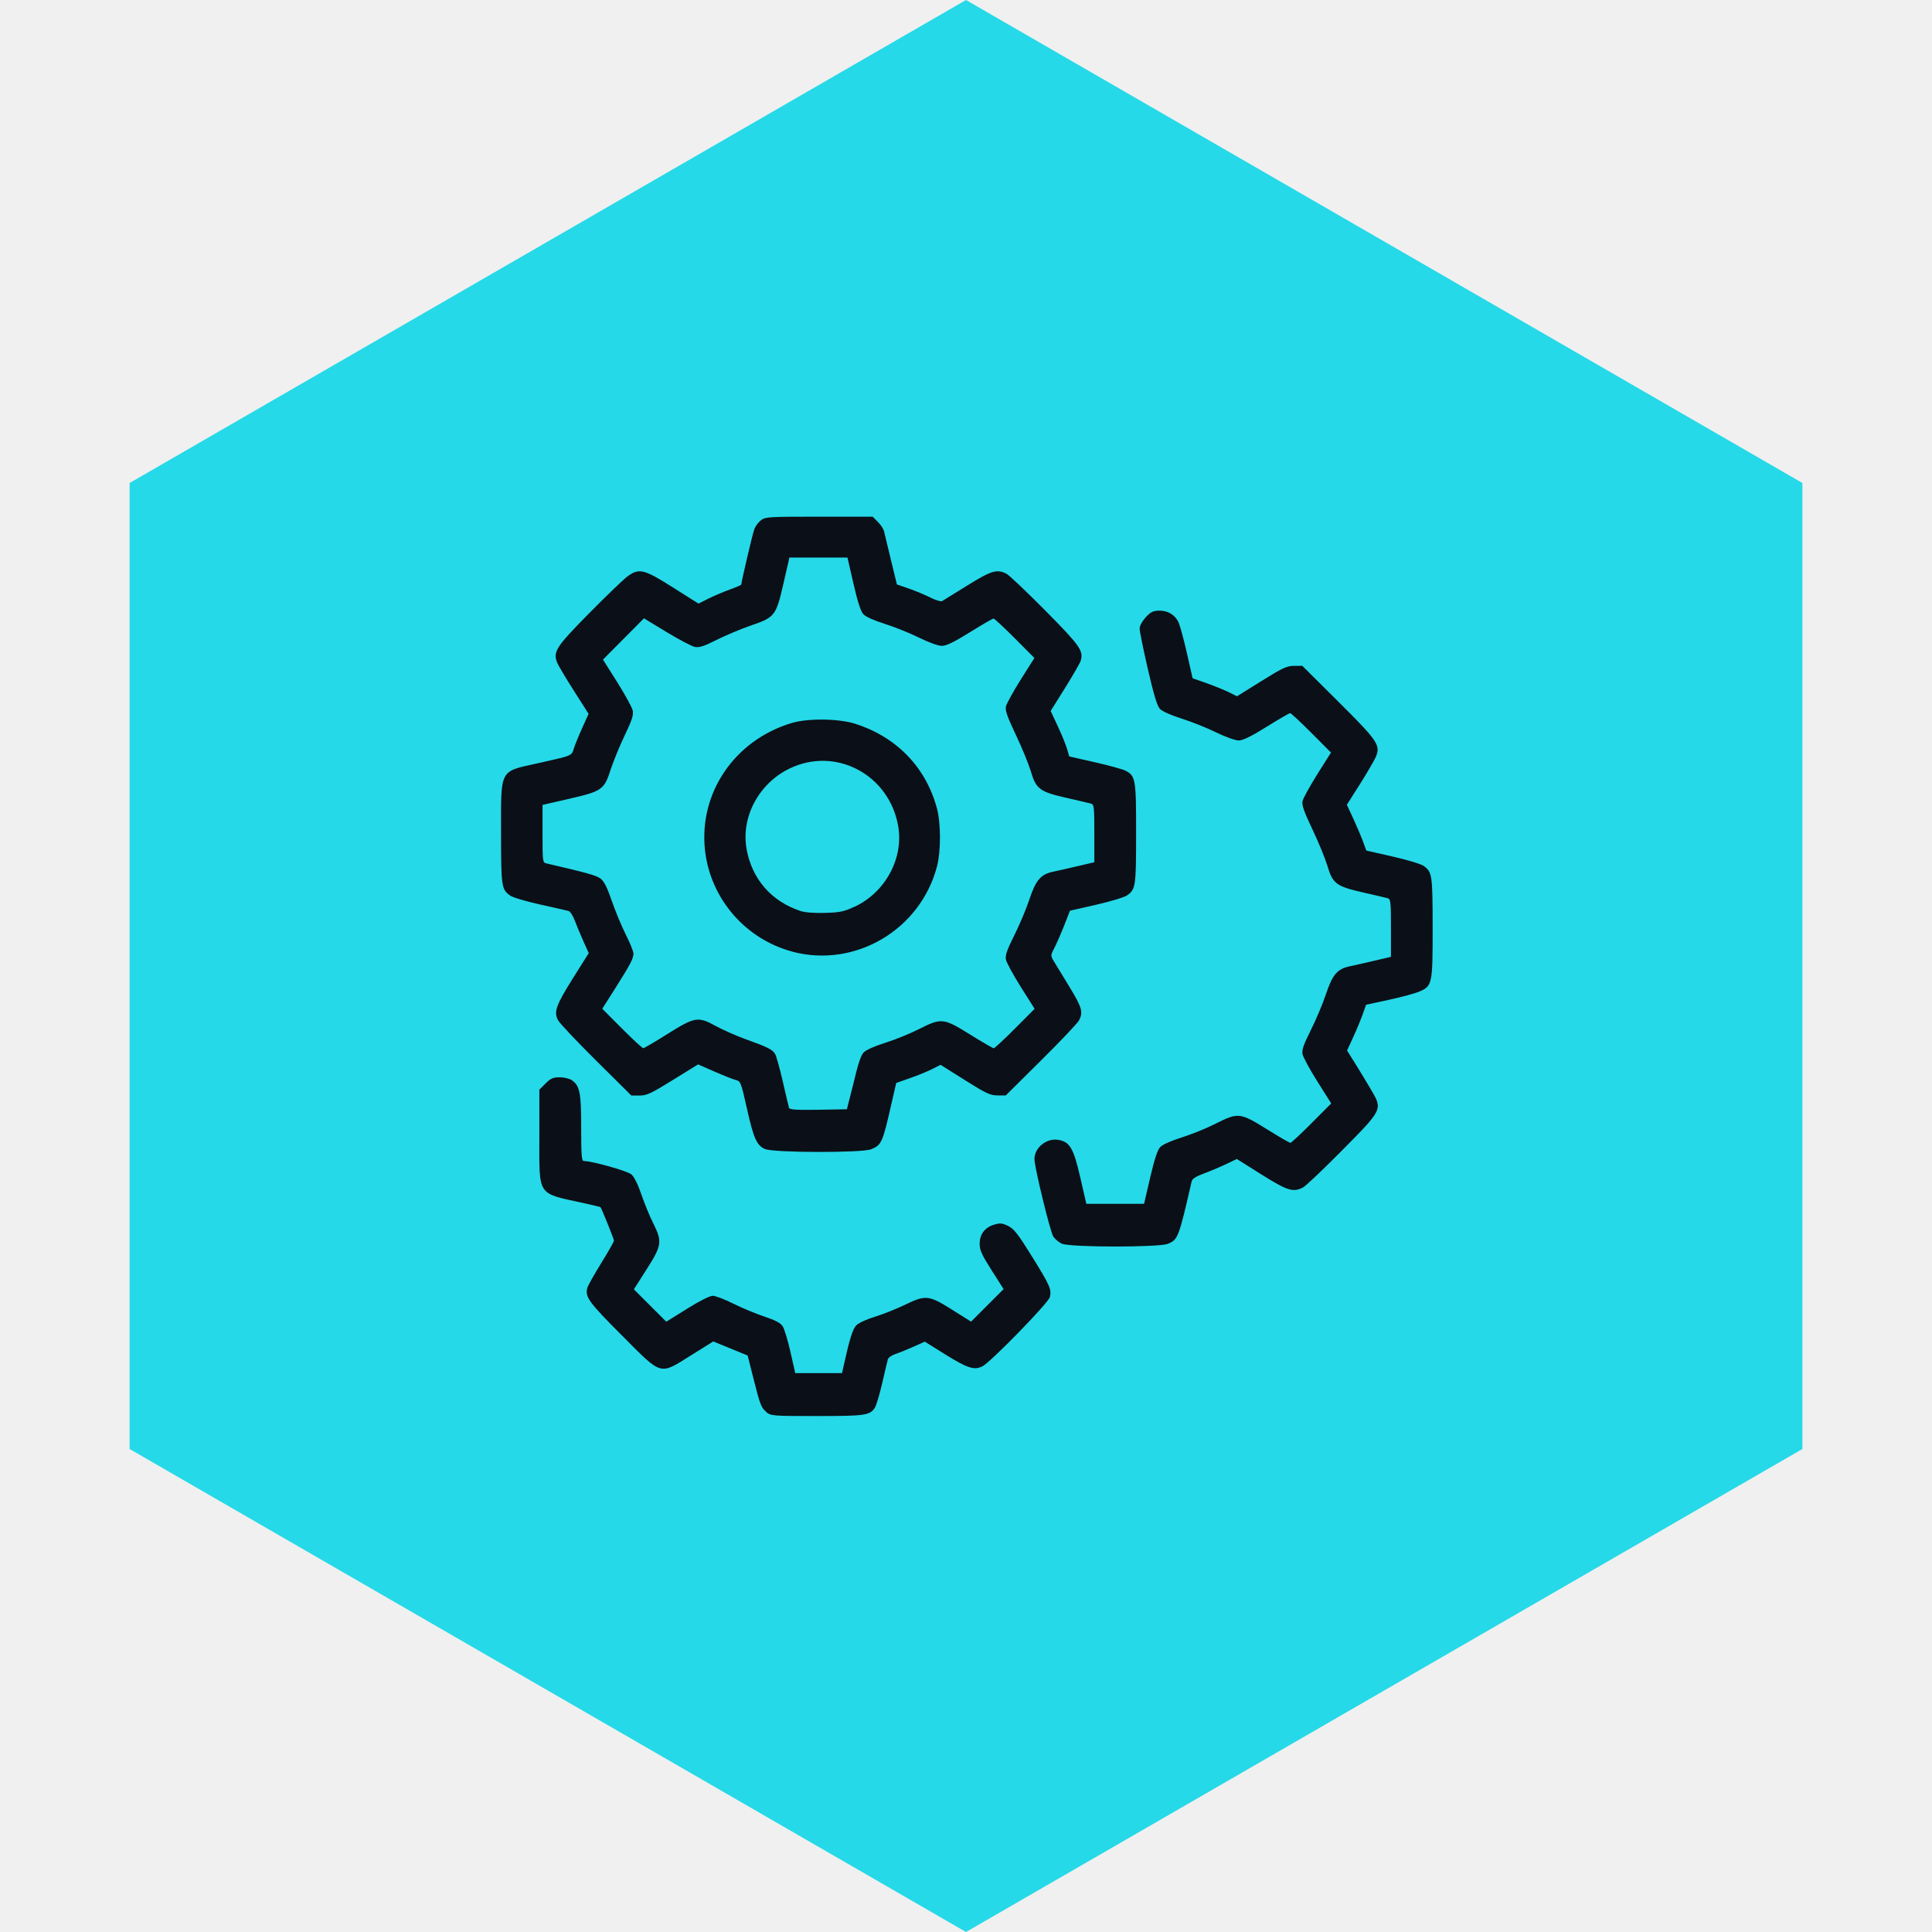
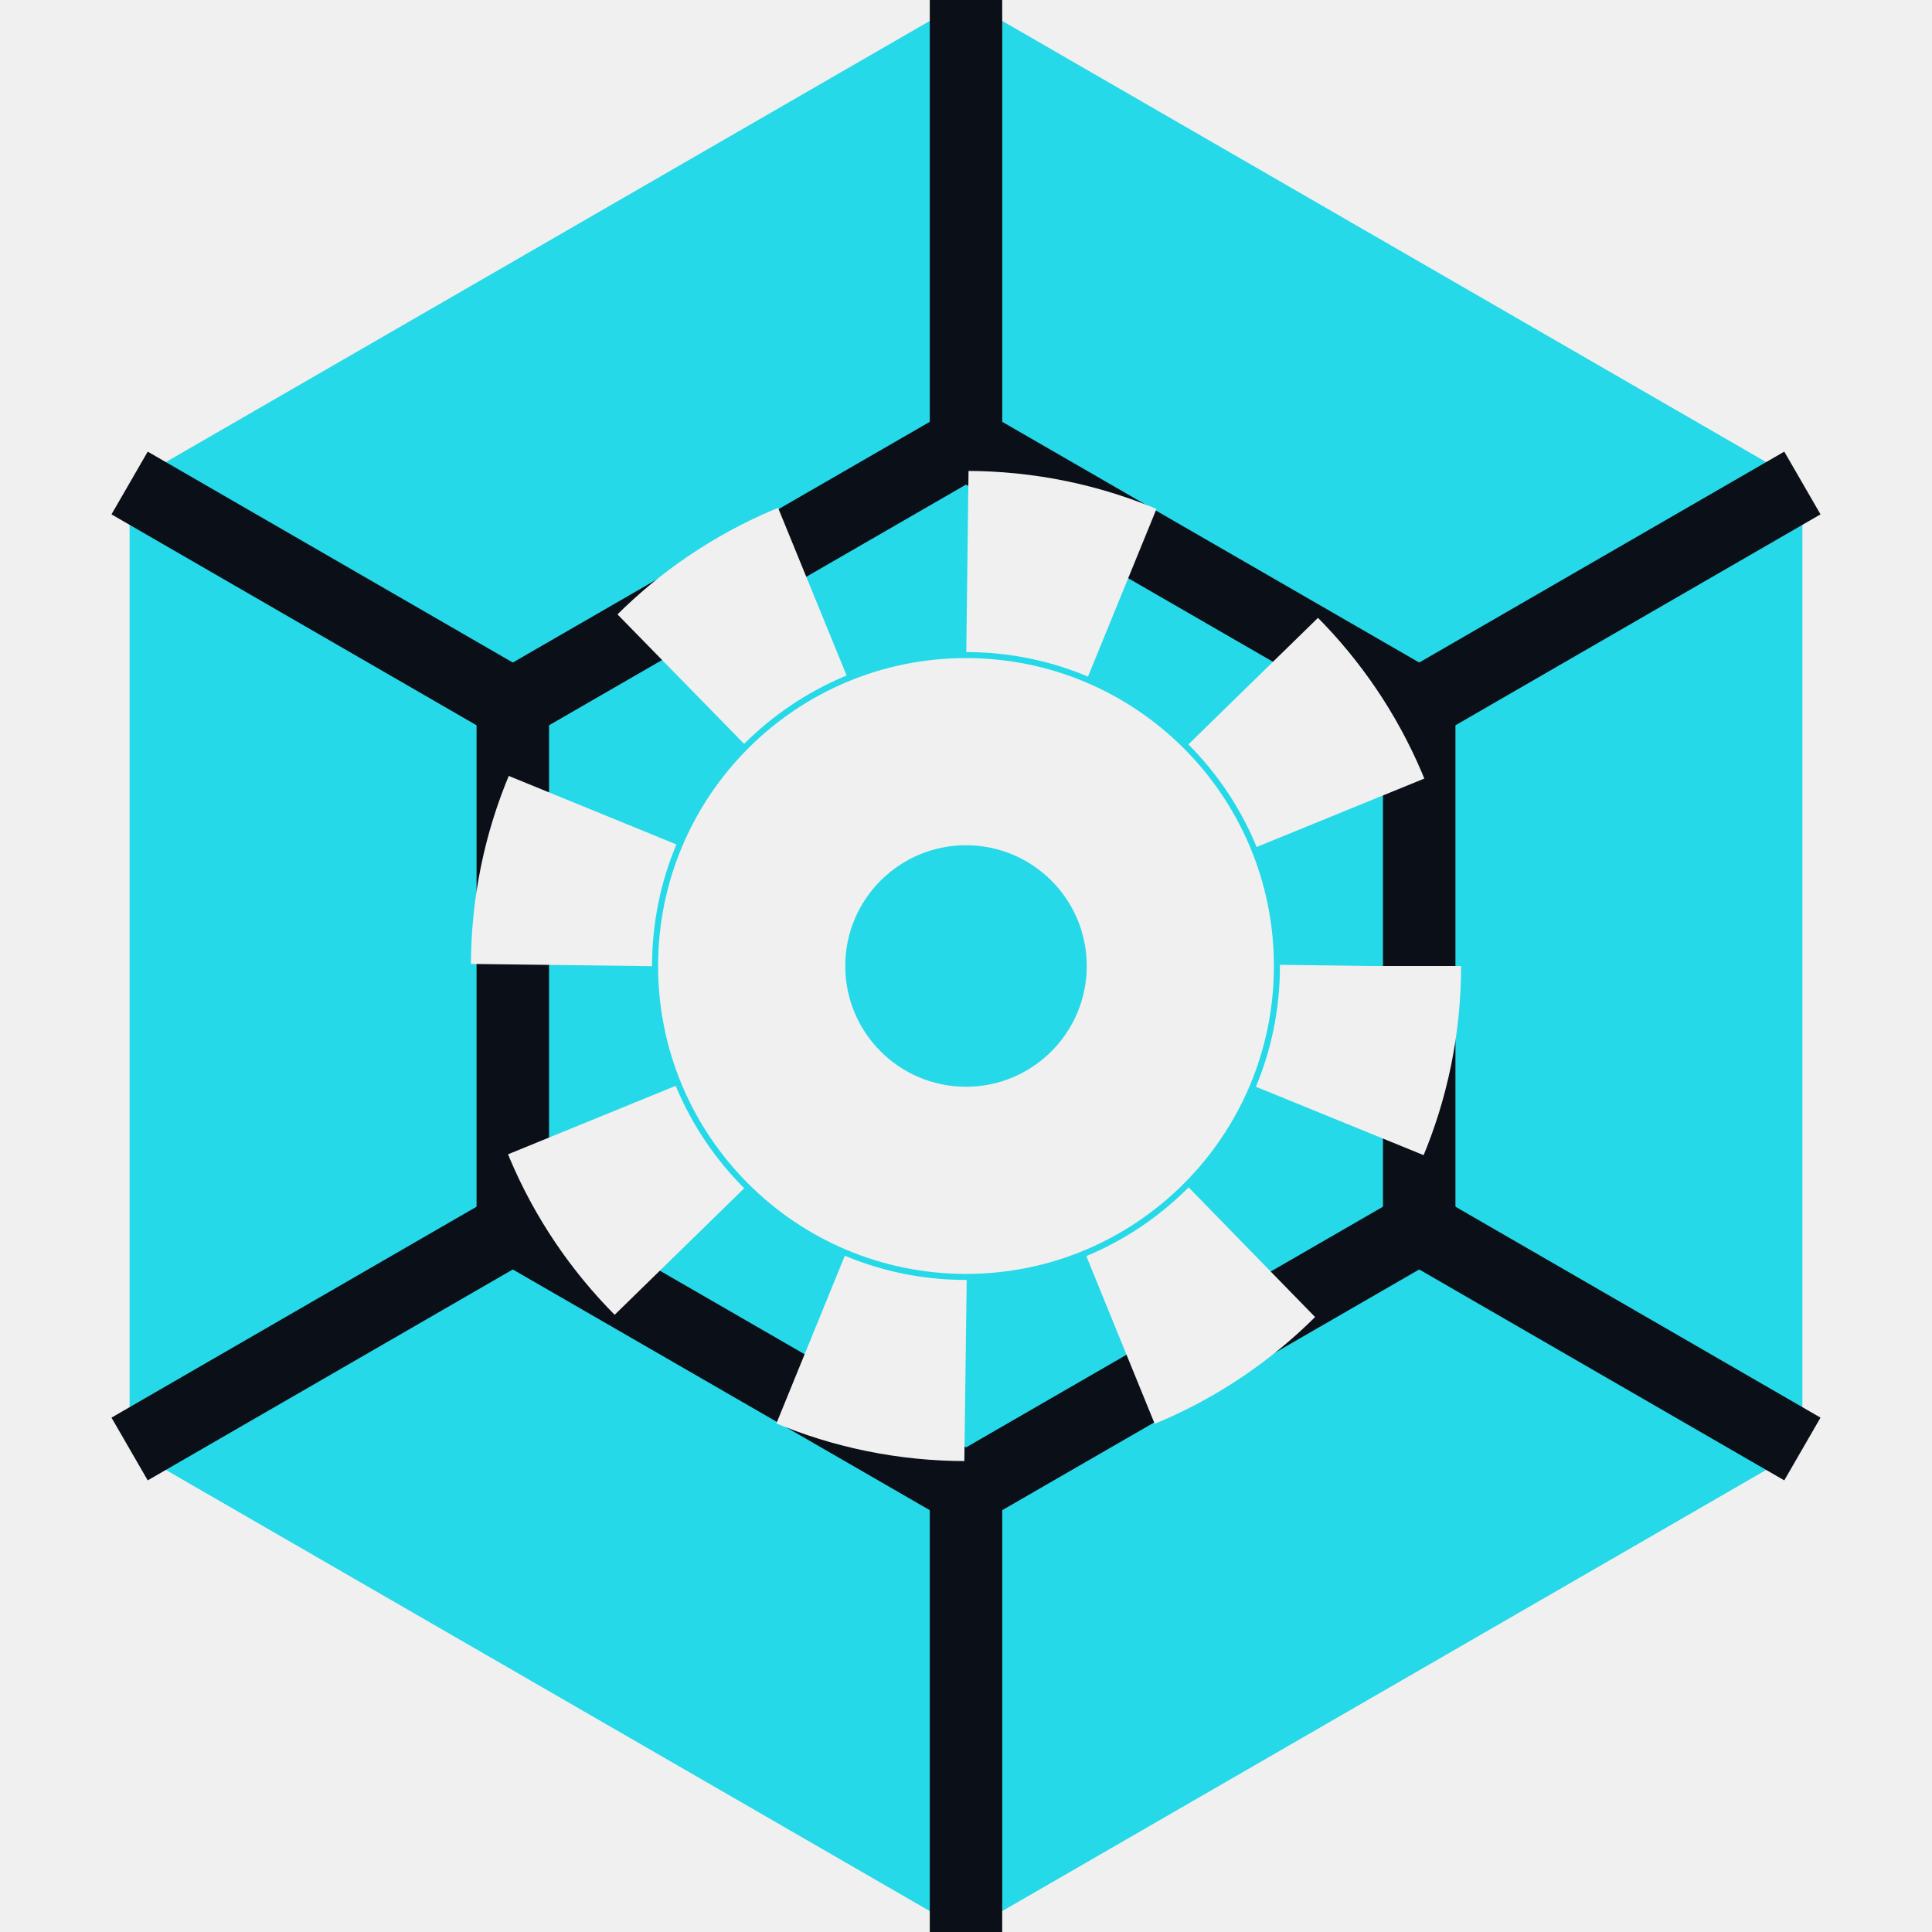
<svg xmlns="http://www.w3.org/2000/svg" viewBox="8 8 48 48" width="64" height="64">
-   <path d="M32 8 52.78 20v24L32 56 11.22 44V20Z" fill="#25D9E8" />
-   <g transform="translate(32 32) scale(1.75) translate(-33.38 -31.09)">
-     <path d="m 30.541,37.417 c -0.066,-0.053 -0.087,-0.108 -0.168,-0.429 l -0.093,-0.368 -0.244,-0.1 -0.244,-0.1 -0.309,0.193 c -0.461,0.288 -0.409,0.302 -0.989,-0.279 -0.469,-0.47 -0.523,-0.544 -0.491,-0.672 0.008,-0.032 0.097,-0.19 0.197,-0.352 0.1,-0.161 0.182,-0.306 0.182,-0.322 0,-0.022 -0.172,-0.448 -0.192,-0.475 -0.002,-0.003 -0.114,-0.029 -0.248,-0.059 -0.66,-0.145 -0.619,-0.083 -0.619,-0.953 l -1.04e-4,-0.655 0.088,-0.088 c 0.073,-0.073 0.107,-0.088 0.201,-0.088 0.063,0 0.14,0.019 0.173,0.042 0.113,0.079 0.132,0.179 0.132,0.681 0,0.394 0.006,0.466 0.038,0.466 0.118,0 0.618,0.141 0.675,0.19 0.04,0.035 0.094,0.143 0.142,0.286 0.043,0.126 0.118,0.309 0.167,0.406 0.131,0.261 0.124,0.315 -0.093,0.655 l -0.181,0.284 0.23,0.23 0.23,0.23 0.295,-0.184 c 0.176,-0.11 0.324,-0.184 0.365,-0.184 0.038,0 0.171,0.051 0.295,0.113 0.124,0.062 0.322,0.144 0.44,0.183 0.153,0.051 0.226,0.089 0.257,0.136 0.024,0.036 0.074,0.201 0.111,0.366 l 0.068,0.3 h 0.332 0.332 l 0.023,-0.103 c 0.083,-0.377 0.128,-0.521 0.178,-0.574 0.032,-0.034 0.144,-0.086 0.264,-0.123 0.115,-0.035 0.306,-0.111 0.424,-0.168 0.299,-0.145 0.341,-0.141 0.671,0.066 l 0.272,0.171 0.231,-0.231 0.231,-0.231 -0.17,-0.267 c -0.14,-0.22 -0.17,-0.287 -0.17,-0.375 0,-0.137 0.073,-0.233 0.206,-0.273 0.085,-0.025 0.114,-0.023 0.199,0.019 0.083,0.041 0.139,0.112 0.339,0.435 0.257,0.414 0.279,0.466 0.252,0.576 -0.02,0.081 -0.834,0.917 -0.955,0.98 -0.115,0.061 -0.214,0.029 -0.53,-0.168 l -0.29,-0.181 -0.16,0.072 c -0.088,0.039 -0.203,0.086 -0.255,0.103 -0.053,0.017 -0.102,0.051 -0.109,0.075 -0.007,0.024 -0.043,0.176 -0.08,0.337 -0.037,0.161 -0.084,0.319 -0.105,0.351 -0.071,0.109 -0.135,0.118 -0.82,0.118 -0.644,-1.28e-4 -0.652,-8.87e-4 -0.727,-0.06 z m 4.206,-2.381 c -0.045,-0.02 -0.102,-0.067 -0.127,-0.104 -0.045,-0.069 -0.266,-0.976 -0.268,-1.099 -0.002,-0.164 0.175,-0.306 0.343,-0.274 0.161,0.03 0.212,0.119 0.307,0.532 l 0.086,0.375 h 0.41 0.41 l 0.087,-0.373 c 0.06,-0.26 0.104,-0.391 0.142,-0.432 0.033,-0.035 0.155,-0.09 0.303,-0.136 0.137,-0.043 0.353,-0.13 0.481,-0.195 0.323,-0.163 0.349,-0.16 0.73,0.077 0.172,0.107 0.322,0.194 0.334,0.194 0.012,0 0.148,-0.126 0.301,-0.28 l 0.279,-0.28 -0.196,-0.311 c -0.108,-0.171 -0.202,-0.345 -0.211,-0.388 -0.012,-0.06 0.014,-0.135 0.117,-0.341 0.073,-0.145 0.168,-0.371 0.212,-0.502 0.095,-0.287 0.163,-0.367 0.342,-0.405 0.073,-0.015 0.234,-0.052 0.358,-0.081 l 0.226,-0.053 v -0.41 c 0,-0.368 -0.004,-0.411 -0.045,-0.422 -0.025,-0.007 -0.183,-0.044 -0.35,-0.082 -0.382,-0.087 -0.432,-0.124 -0.508,-0.381 -0.031,-0.103 -0.126,-0.335 -0.212,-0.515 -0.121,-0.255 -0.152,-0.344 -0.14,-0.402 0.009,-0.04 0.104,-0.212 0.21,-0.381 l 0.194,-0.307 -0.279,-0.28 c -0.153,-0.154 -0.289,-0.28 -0.301,-0.28 -0.012,0 -0.163,0.087 -0.334,0.194 -0.222,0.138 -0.337,0.194 -0.397,0.194 -0.047,0 -0.19,-0.051 -0.325,-0.117 -0.132,-0.065 -0.353,-0.152 -0.489,-0.195 -0.147,-0.046 -0.27,-0.101 -0.303,-0.135 -0.04,-0.042 -0.087,-0.198 -0.172,-0.565 -0.064,-0.279 -0.117,-0.538 -0.117,-0.575 0,-0.04 0.035,-0.105 0.085,-0.16 0.07,-0.076 0.105,-0.094 0.189,-0.096 0.127,-0.003 0.231,0.06 0.281,0.172 0.02,0.045 0.073,0.241 0.117,0.435 l 0.08,0.353 0.199,0.07 c 0.109,0.039 0.251,0.097 0.315,0.128 l 0.116,0.058 0.347,-0.216 c 0.301,-0.188 0.362,-0.216 0.464,-0.216 h 0.117 l 0.513,0.51 c 0.561,0.558 0.6,0.617 0.53,0.783 -0.021,0.049 -0.122,0.222 -0.224,0.384 l -0.187,0.295 0.091,0.196 c 0.05,0.108 0.112,0.254 0.138,0.325 l 0.047,0.129 0.374,0.085 c 0.206,0.047 0.403,0.106 0.439,0.132 0.123,0.089 0.128,0.125 0.129,0.876 3.02e-4,0.805 -0.005,0.83 -0.189,0.909 -0.059,0.026 -0.254,0.078 -0.432,0.117 l -0.324,0.07 -0.047,0.133 c -0.026,0.073 -0.086,0.219 -0.135,0.325 l -0.088,0.192 0.122,0.195 c 0.067,0.107 0.167,0.273 0.223,0.369 0.16,0.273 0.16,0.272 -0.417,0.855 -0.265,0.268 -0.514,0.504 -0.552,0.524 -0.141,0.074 -0.221,0.049 -0.591,-0.183 l -0.35,-0.22 -0.153,0.073 c -0.084,0.04 -0.226,0.1 -0.315,0.133 -0.117,0.043 -0.165,0.075 -0.174,0.114 -0.183,0.798 -0.193,0.824 -0.337,0.884 -0.125,0.052 -1.382,0.051 -1.502,-0.001 z M 30.533,33.692 c -0.124,-0.054 -0.167,-0.149 -0.263,-0.577 -0.082,-0.368 -0.09,-0.389 -0.154,-0.405 -0.037,-0.009 -0.174,-0.063 -0.304,-0.12 l -0.236,-0.103 -0.357,0.221 c -0.31,0.192 -0.372,0.221 -0.473,0.221 h -0.117 l -0.501,-0.497 c -0.276,-0.274 -0.519,-0.531 -0.54,-0.573 -0.062,-0.118 -0.03,-0.21 0.211,-0.594 l 0.225,-0.358 -0.077,-0.171 c -0.042,-0.094 -0.097,-0.226 -0.122,-0.293 -0.025,-0.067 -0.064,-0.127 -0.087,-0.134 -0.023,-0.007 -0.205,-0.048 -0.404,-0.092 -0.199,-0.044 -0.391,-0.101 -0.426,-0.127 -0.123,-0.089 -0.128,-0.125 -0.129,-0.881 -3.02e-4,-0.929 -0.029,-0.874 0.516,-0.996 0.502,-0.112 0.484,-0.104 0.518,-0.213 0.017,-0.053 0.071,-0.185 0.12,-0.293 l 0.089,-0.197 -0.211,-0.331 c -0.116,-0.182 -0.222,-0.361 -0.236,-0.397 -0.059,-0.156 -0.016,-0.222 0.452,-0.697 0.244,-0.247 0.489,-0.483 0.544,-0.524 0.167,-0.123 0.233,-0.108 0.649,0.155 l 0.362,0.229 0.142,-0.071 c 0.078,-0.039 0.215,-0.097 0.304,-0.129 0.089,-0.032 0.162,-0.064 0.162,-0.071 0,-0.039 0.162,-0.729 0.186,-0.789 0.015,-0.04 0.057,-0.095 0.093,-0.123 0.061,-0.048 0.108,-0.051 0.825,-0.051 h 0.761 l 0.074,0.074 c 0.041,0.041 0.081,0.102 0.088,0.136 0.008,0.034 0.052,0.217 0.098,0.407 l 0.084,0.345 0.168,0.058 c 0.092,0.032 0.229,0.089 0.305,0.127 0.075,0.038 0.151,0.061 0.168,0.052 0.017,-0.01 0.178,-0.109 0.357,-0.221 0.344,-0.214 0.424,-0.238 0.56,-0.166 0.038,0.02 0.286,0.256 0.551,0.523 0.494,0.5 0.543,0.569 0.5,0.712 -0.01,0.032 -0.11,0.205 -0.222,0.385 l -0.204,0.326 0.101,0.217 c 0.056,0.119 0.115,0.265 0.132,0.323 l 0.031,0.106 0.362,0.082 c 0.199,0.045 0.395,0.099 0.436,0.12 0.144,0.074 0.152,0.122 0.151,0.895 -3.01e-4,0.751 -0.006,0.788 -0.129,0.876 -0.036,0.026 -0.232,0.085 -0.437,0.132 l -0.373,0.085 -0.081,0.207 c -0.045,0.114 -0.107,0.257 -0.139,0.318 -0.057,0.111 -0.057,0.112 -0.008,0.194 0.027,0.045 0.127,0.209 0.221,0.363 0.178,0.292 0.197,0.358 0.135,0.476 -0.02,0.038 -0.262,0.294 -0.538,0.567 l -0.501,0.497 h -0.118 c -0.103,0 -0.161,-0.027 -0.463,-0.217 l -0.345,-0.217 -0.117,0.059 c -0.064,0.033 -0.206,0.091 -0.315,0.129 l -0.198,0.07 -0.069,0.301 c -0.125,0.549 -0.138,0.578 -0.287,0.64 -0.125,0.052 -1.382,0.05 -1.502,-0.003 z M 31.784,32.75 c 0.06,-0.26 0.104,-0.391 0.142,-0.432 0.033,-0.035 0.155,-0.09 0.303,-0.136 0.137,-0.043 0.353,-0.13 0.481,-0.195 0.323,-0.163 0.349,-0.16 0.73,0.077 0.172,0.107 0.322,0.194 0.334,0.194 0.012,0 0.148,-0.126 0.301,-0.28 l 0.279,-0.28 -0.196,-0.311 c -0.108,-0.171 -0.202,-0.345 -0.211,-0.388 -0.012,-0.06 0.014,-0.135 0.117,-0.341 0.073,-0.145 0.168,-0.371 0.212,-0.502 0.095,-0.287 0.163,-0.367 0.342,-0.405 0.073,-0.015 0.234,-0.052 0.358,-0.081 l 0.226,-0.053 v -0.41 c 0,-0.368 -0.004,-0.411 -0.045,-0.422 -0.025,-0.007 -0.183,-0.044 -0.35,-0.082 -0.382,-0.087 -0.432,-0.124 -0.508,-0.381 -0.031,-0.103 -0.126,-0.335 -0.212,-0.515 -0.121,-0.255 -0.152,-0.344 -0.14,-0.402 0.009,-0.04 0.104,-0.212 0.21,-0.381 l 0.194,-0.307 -0.279,-0.28 c -0.153,-0.154 -0.289,-0.28 -0.301,-0.28 -0.012,0 -0.163,0.087 -0.334,0.194 -0.229,0.142 -0.336,0.194 -0.4,0.194 -0.052,0 -0.183,-0.047 -0.324,-0.117 -0.13,-0.064 -0.348,-0.152 -0.485,-0.195 -0.149,-0.046 -0.271,-0.101 -0.304,-0.136 -0.038,-0.04 -0.081,-0.172 -0.141,-0.432 l -0.086,-0.374 h -0.412 -0.412 l -0.086,0.375 c -0.104,0.453 -0.12,0.474 -0.469,0.593 -0.134,0.046 -0.348,0.136 -0.476,0.2 -0.182,0.092 -0.249,0.113 -0.312,0.101 -0.044,-0.009 -0.224,-0.104 -0.401,-0.211 l -0.321,-0.195 -0.291,0.293 -0.291,0.293 0.204,0.323 c 0.112,0.178 0.211,0.359 0.219,0.403 0.012,0.063 -0.013,0.138 -0.114,0.349 -0.071,0.148 -0.16,0.365 -0.198,0.481 -0.093,0.291 -0.122,0.312 -0.59,0.42 l -0.379,0.087 v 0.409 c 0,0.403 8.89e-4,0.409 0.058,0.422 0.557,0.129 0.708,0.171 0.765,0.214 0.049,0.037 0.094,0.125 0.161,0.319 0.051,0.148 0.141,0.364 0.2,0.481 0.059,0.117 0.107,0.237 0.107,0.266 0,0.07 -0.048,0.16 -0.264,0.501 l -0.179,0.282 0.279,0.28 c 0.154,0.154 0.29,0.28 0.303,0.28 0.013,0 0.164,-0.089 0.336,-0.197 0.396,-0.249 0.44,-0.257 0.692,-0.119 0.104,0.057 0.294,0.141 0.422,0.187 0.306,0.109 0.383,0.147 0.421,0.209 0.017,0.028 0.067,0.205 0.11,0.393 0.043,0.188 0.083,0.357 0.089,0.375 0.009,0.025 0.106,0.031 0.416,0.026 l 0.405,-0.007 z m -0.864,-1.863 c -0.669,-0.175 -1.168,-0.752 -1.245,-1.437 -0.091,-0.815 0.417,-1.564 1.228,-1.809 0.231,-0.07 0.667,-0.065 0.903,0.01 0.59,0.187 1.009,0.622 1.163,1.208 0.055,0.209 0.055,0.602 5e-5,0.814 -0.234,0.9 -1.158,1.448 -2.049,1.215 z m 0.88,-0.639 c 0.437,-0.205 0.697,-0.689 0.617,-1.146 -0.128,-0.729 -0.885,-1.131 -1.539,-0.817 -0.44,0.211 -0.697,0.694 -0.612,1.151 0.078,0.423 0.353,0.737 0.764,0.873 0.064,0.021 0.196,0.032 0.349,0.027 0.214,-0.006 0.268,-0.018 0.421,-0.089 z" fill="#0B0F17" />
+   <defs>
+     <mask id="gear-cut">
+       <rect width="64" height="64" fill="#fff" />
+       <circle cx="32" cy="32" r="10.05" fill="none" stroke="#000" stroke-width="4.5" stroke-dasharray="3.95 3.95" />
+       <circle cx="32" cy="32" r="7.65" fill="#000" />
+       <circle cx="32" cy="32" r="3" fill="#fff" />
+     </mask>
+   </defs>
+   <g mask="url(#gear-cut)">
+     <path d="M32 8 52.78 20v24L32 56 11.22 44V20Z" fill="#25D9E8" />
+     <g fill="none" stroke="#0B0F17" stroke-width="1.8">
+       <path d="M32 19 43.26 25.5v13L32 45 20.74 38.5V25.5Z" />
+       <path d="M32 8v11 M52.78 20l-9.52 5.5 M52.78 44l-9.52-5.5 M32 56V45 M11.22 44l9.52-5.5 M11.22 20l9.52 5.5" />
+     </g>
  </g>
</svg>
